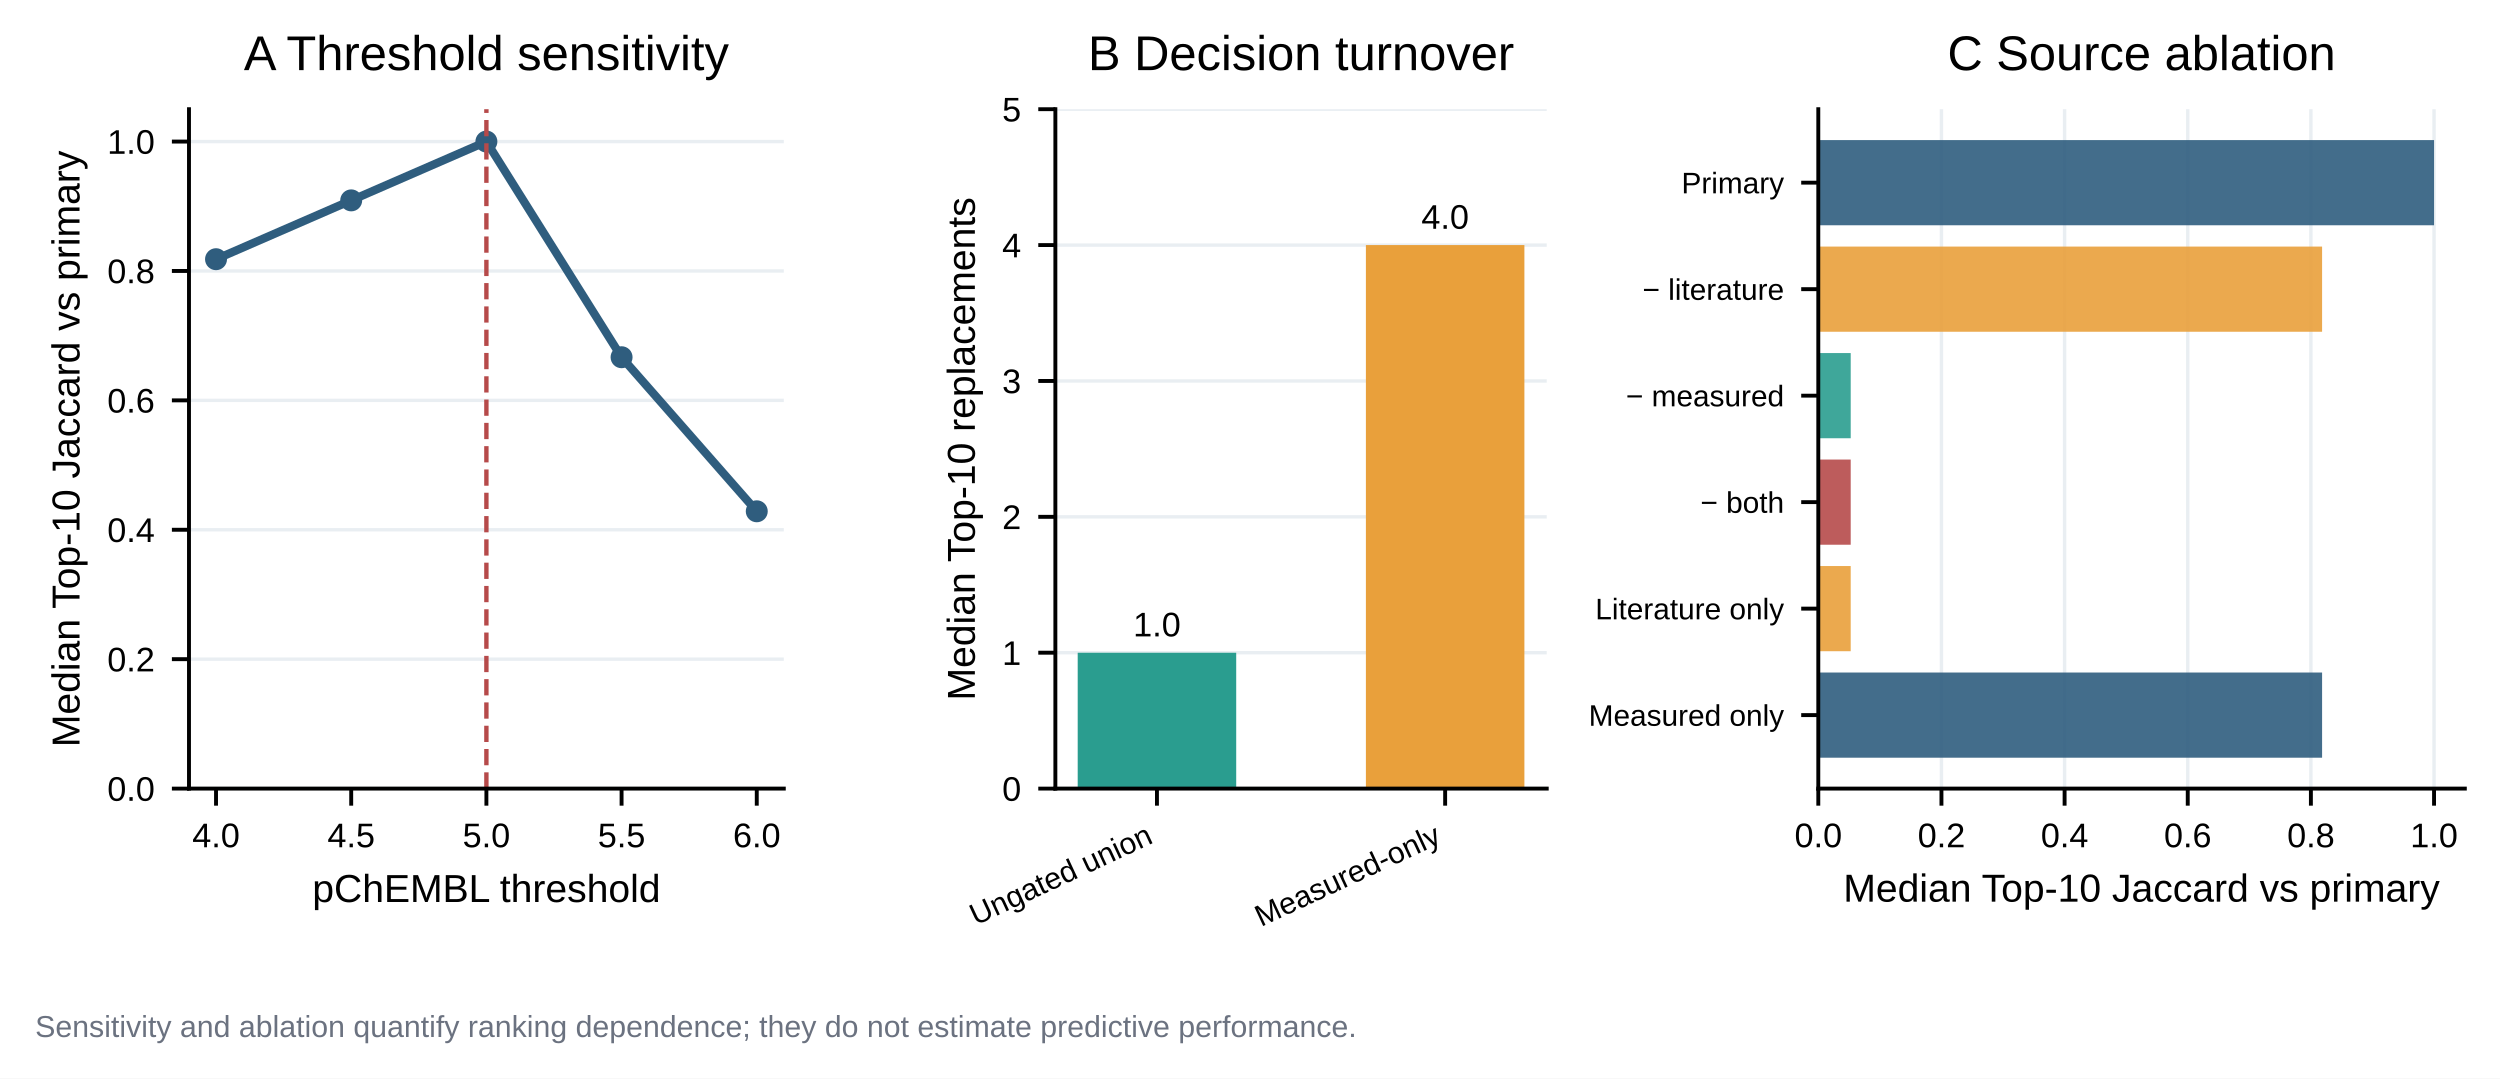
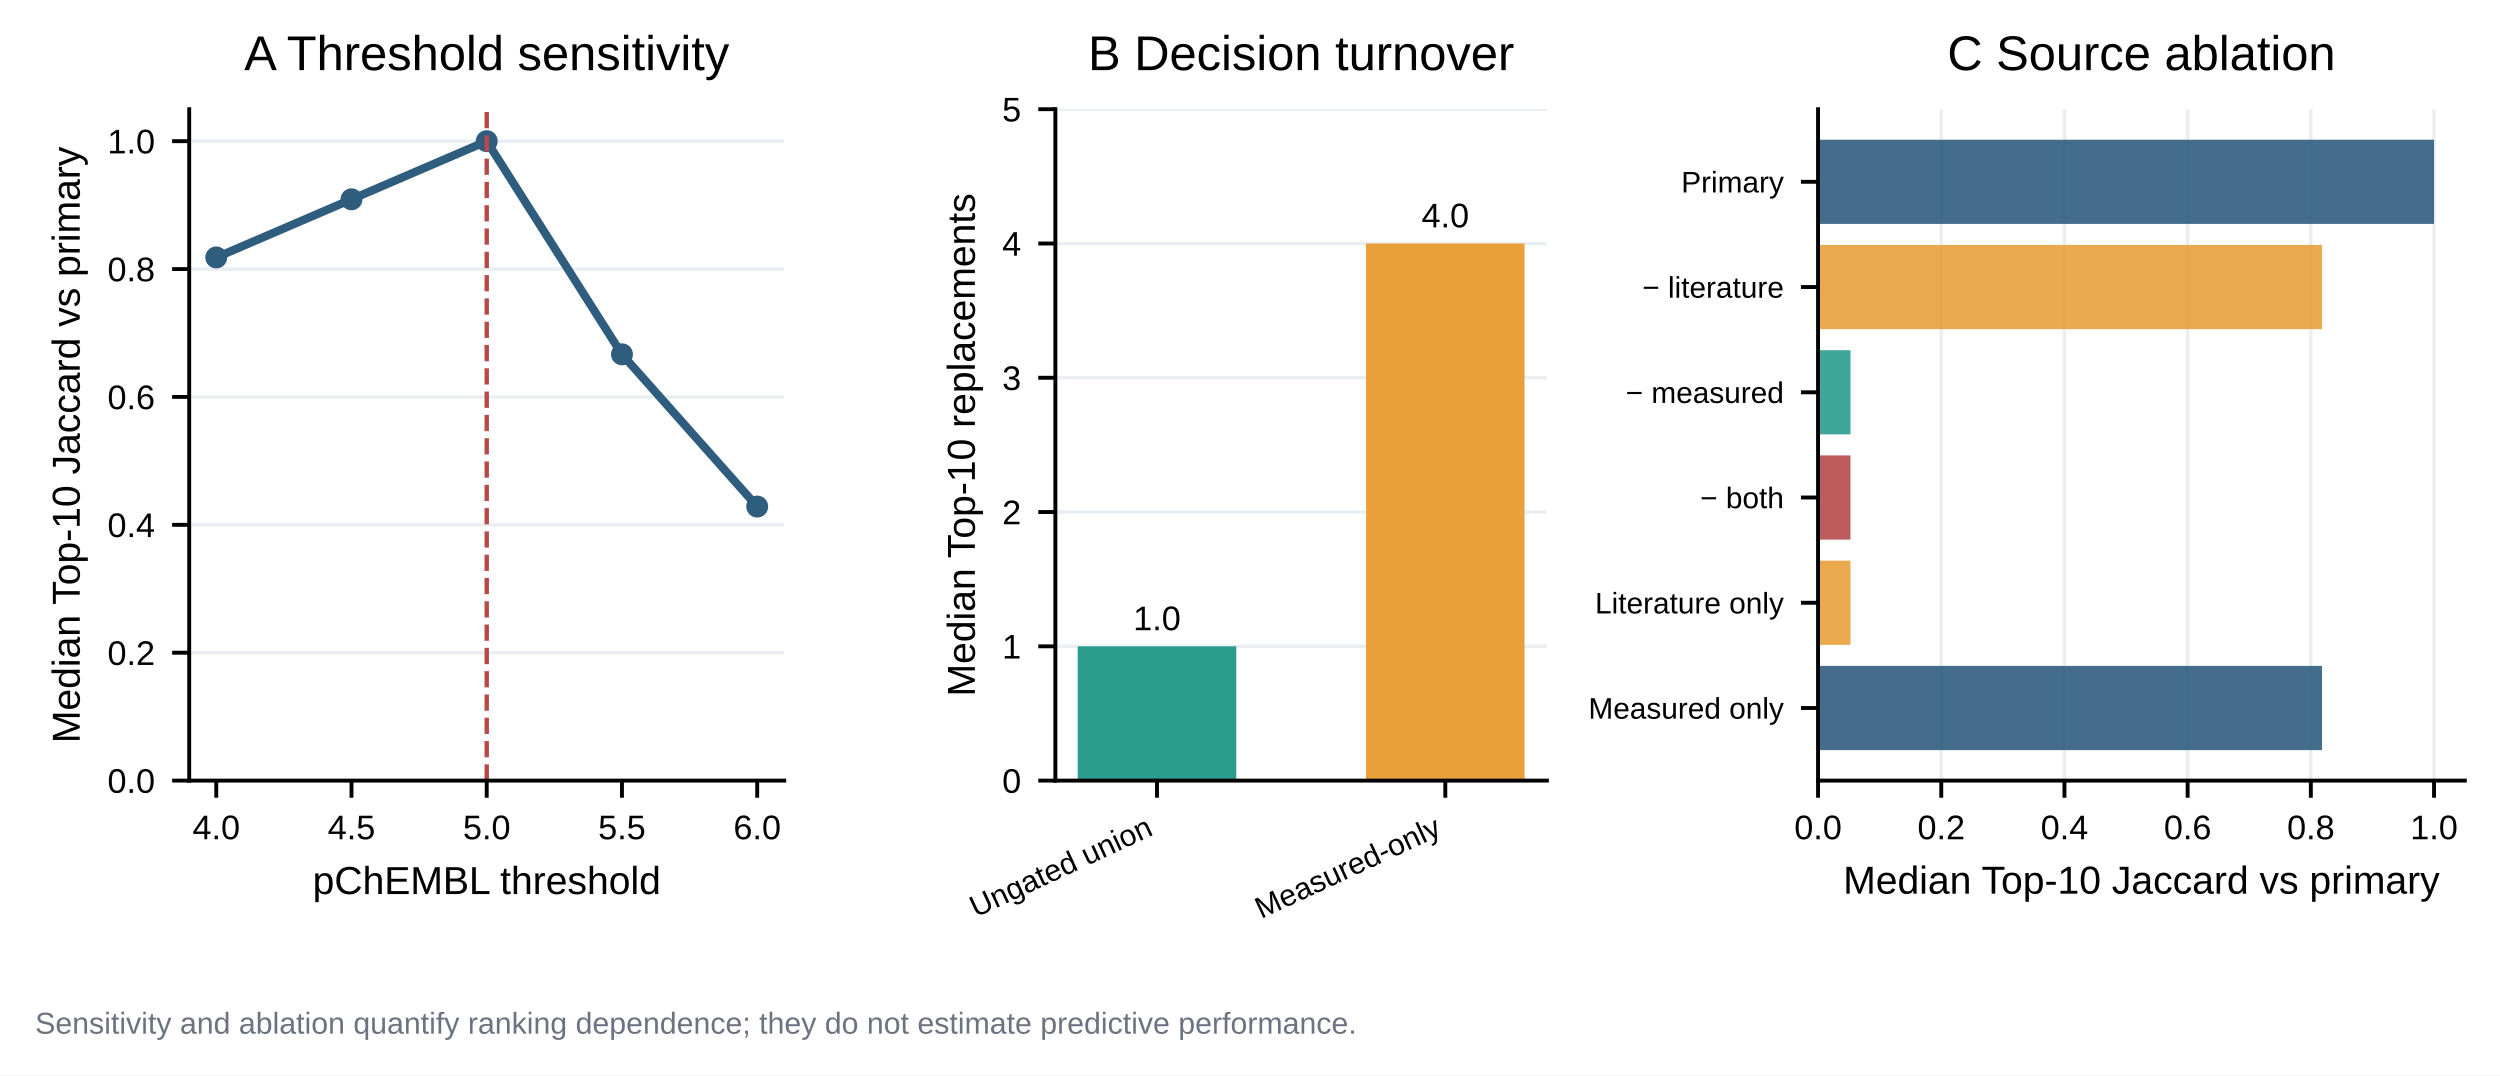
- <svg xmlns="http://www.w3.org/2000/svg" xmlns:xlink="http://www.w3.org/1999/xlink" width="511.848pt" height="220.818pt" viewBox="0 0 511.848 220.818" version="1.1">
+ <svg xmlns="http://www.w3.org/2000/svg" xmlns:xlink="http://www.w3.org/1999/xlink" width="511.848pt" height="220.143pt" viewBox="0 0 511.848 220.143" version="1.1">
  <defs>
    <style type="text/css">*{stroke-linejoin: round; stroke-linecap: butt}</style>
  </defs>
  <g id="figure_1">
    <g id="patch_1">
-       <path d="M 0 220.818 L 511.848 220.818 L 511.848 0 L 0 0 z " style="fill: #ffffff" />
+       <path d="M 0 220.143  L 511.848 220.143  L 511.848 0  L 0 0  z " style="fill: #ffffff" />
    </g>
    <g id="axes_1">
      <g id="patch_2">
-         <path d="M 38.693 161.455 L 160.475 161.455 L 160.475 22.358 L 38.693 22.358 z " style="fill: #ffffff" />
+         <path d="M 38.738 159.821  L 160.566 159.821  L 160.566 22.358  L 38.738 22.358  z " style="fill: #ffffff" />
      </g>
      <g id="matplotlib.axis_1">
        <g id="xtick_1">
          <g id="line2d_1">
            <defs>
-               <path id="m605a1c97b6" d="M 0 0 L 0 3.5 " style="stroke: #000000; stroke-width: 0.8" />
+               <path id="m4082a7978c" d="M 0 0  L 0 3.5  " style="stroke: #000000; stroke-width: 0.8" />
            </defs>
            <g>
-               <use xlink:href="#m605a1c97b6" x="44.229" y="161.455" style="stroke: #000000; stroke-width: 0.8" />
+               <use xlink:href="#m4082a7978c" x="44.276" y="159.821" style="stroke: #000000; stroke-width: 0.8" />
            </g>
          </g>
          <g id="text_1">
-             <text style="font: 7px 'Arial'; text-anchor: middle" x="44.229" y="173.466" transform="rotate(-0 44.22853 173.4659)">4.0</text>
+             <text style="font: 7px 'Arial'; text-anchor: middle" x="44.276" y="171.831" transform="rotate(-0 44.27563 171.8312)">4.0</text>
          </g>
        </g>
        <g id="xtick_2">
          <g id="line2d_2">
            <g>
-               <use xlink:href="#m605a1c97b6" x="71.906" y="161.455" style="stroke: #000000; stroke-width: 0.8" />
+               <use xlink:href="#m4082a7978c" x="71.964" y="159.821" style="stroke: #000000; stroke-width: 0.8" />
            </g>
          </g>
          <g id="text_2">
-             <text style="font: 7px 'Arial'; text-anchor: middle" x="71.906" y="173.466" transform="rotate(-0 71.90615 173.4659)">4.5</text>
+             <text style="font: 7px 'Arial'; text-anchor: middle" x="71.964" y="171.831" transform="rotate(-0 71.96379 171.8312)">4.5</text>
          </g>
        </g>
        <g id="xtick_3">
          <g id="line2d_3">
            <g>
-               <use xlink:href="#m605a1c97b6" x="99.584" y="161.455" style="stroke: #000000; stroke-width: 0.8" />
+               <use xlink:href="#m4082a7978c" x="99.652" y="159.821" style="stroke: #000000; stroke-width: 0.8" />
            </g>
          </g>
          <g id="text_3">
-             <text style="font: 7px 'Arial'; text-anchor: middle" x="99.584" y="173.466" transform="rotate(-0 99.58378 173.4659)">5.0</text>
+             <text style="font: 7px 'Arial'; text-anchor: middle" x="99.652" y="171.831" transform="rotate(-0 99.65196 171.8312)">5.0</text>
          </g>
        </g>
        <g id="xtick_4">
          <g id="line2d_4">
            <g>
-               <use xlink:href="#m605a1c97b6" x="127.261" y="161.455" style="stroke: #000000; stroke-width: 0.8" />
+               <use xlink:href="#m4082a7978c" x="127.34" y="159.821" style="stroke: #000000; stroke-width: 0.8" />
            </g>
          </g>
          <g id="text_4">
-             <text style="font: 7px 'Arial'; text-anchor: middle" x="127.261" y="173.466" transform="rotate(-0 127.2614 173.4659)">5.5</text>
+             <text style="font: 7px 'Arial'; text-anchor: middle" x="127.34" y="171.831" transform="rotate(-0 127.3401 171.8312)">5.5</text>
          </g>
        </g>
        <g id="xtick_5">
          <g id="line2d_5">
            <g>
-               <use xlink:href="#m605a1c97b6" x="154.939" y="161.455" style="stroke: #000000; stroke-width: 0.8" />
+               <use xlink:href="#m4082a7978c" x="155.028" y="159.821" style="stroke: #000000; stroke-width: 0.8" />
            </g>
          </g>
          <g id="text_5">
-             <text style="font: 7px 'Arial'; text-anchor: middle" x="154.939" y="173.466" transform="rotate(-0 154.939 173.4659)">6.0</text>
+             <text style="font: 7px 'Arial'; text-anchor: middle" x="155.028" y="171.831" transform="rotate(-0 155.0283 171.8312)">6.0</text>
          </g>
        </g>
        <g id="text_6">
-           <text style="font: 8px 'Arial'; text-anchor: middle" x="99.584" y="184.681" transform="rotate(-0 99.58378 184.6809)">pChEMBL threshold</text>
+           <text style="font: 8px 'Arial'; text-anchor: middle" x="99.652" y="183.046" transform="rotate(-0 99.65196 183.0462)">pChEMBL threshold</text>
        </g>
      </g>
      <g id="matplotlib.axis_2">
        <g id="ytick_1">
          <g id="line2d_6">
-             <path d="M 38.693 161.455 L 160.475 161.455 " clip-path="url(#p2d0a06b757)" style="fill: none; stroke: #e9eef2; stroke-width: 0.7; stroke-linecap: square" />
+             <path d="M 38.738 159.821  L 160.566 159.821  " clip-path="url(#p017431edd3)" style="fill: none; stroke: #e9eef2; stroke-width: 0.7; stroke-linecap: square" />
          </g>
          <g id="line2d_7">
            <defs>
-               <path id="mc258121e80" d="M 0 0 L -3.5 0 " style="stroke: #000000; stroke-width: 0.8" />
+               <path id="mbb68509d48" d="M 0 0  L -3.5 0  " style="stroke: #000000; stroke-width: 0.8" />
            </defs>
            <g>
-               <use xlink:href="#mc258121e80" x="38.693" y="161.455" style="stroke: #000000; stroke-width: 0.8" />
+               <use xlink:href="#mbb68509d48" x="38.738" y="159.821" style="stroke: #000000; stroke-width: 0.8" />
            </g>
          </g>
          <g id="text_7">
-             <text style="font: 7px 'Arial'; text-anchor: end" x="31.693" y="163.961" transform="rotate(-0 31.693 163.9607)">0.0</text>
+             <text style="font: 7px 'Arial'; text-anchor: end" x="31.738" y="162.326" transform="rotate(-0 31.738 162.3259)">0.0</text>
          </g>
        </g>
        <g id="ytick_2">
          <g id="line2d_8">
-             <path d="M 38.693 134.961 L 160.475 134.961 " clip-path="url(#p2d0a06b757)" style="fill: none; stroke: #e9eef2; stroke-width: 0.7; stroke-linecap: square" />
+             <path d="M 38.738 133.637  L 160.566 133.637  " clip-path="url(#p017431edd3)" style="fill: none; stroke: #e9eef2; stroke-width: 0.7; stroke-linecap: square" />
          </g>
          <g id="line2d_9">
            <g>
-               <use xlink:href="#mc258121e80" x="38.693" y="134.961" style="stroke: #000000; stroke-width: 0.8" />
+               <use xlink:href="#mbb68509d48" x="38.738" y="133.637" style="stroke: #000000; stroke-width: 0.8" />
            </g>
          </g>
          <g id="text_8">
-             <text style="font: 7px 'Arial'; text-anchor: end" x="31.693" y="137.466" transform="rotate(-0 31.693 137.4659)">0.2</text>
+             <text style="font: 7px 'Arial'; text-anchor: end" x="31.738" y="136.143" transform="rotate(-0 31.738 136.1425)">0.2</text>
          </g>
        </g>
        <g id="ytick_3">
          <g id="line2d_10">
-             <path d="M 38.693 108.466 L 160.475 108.466 " clip-path="url(#p2d0a06b757)" style="fill: none; stroke: #e9eef2; stroke-width: 0.7; stroke-linecap: square" />
+             <path d="M 38.738 107.454  L 160.566 107.454  " clip-path="url(#p017431edd3)" style="fill: none; stroke: #e9eef2; stroke-width: 0.7; stroke-linecap: square" />
          </g>
          <g id="line2d_11">
            <g>
-               <use xlink:href="#mc258121e80" x="38.693" y="108.466" style="stroke: #000000; stroke-width: 0.8" />
+               <use xlink:href="#mbb68509d48" x="38.738" y="107.454" style="stroke: #000000; stroke-width: 0.8" />
            </g>
          </g>
          <g id="text_9">
-             <text style="font: 7px 'Arial'; text-anchor: end" x="31.693" y="110.971" transform="rotate(-0 31.693 110.9711)">0.4</text>
+             <text style="font: 7px 'Arial'; text-anchor: end" x="31.738" y="109.959" transform="rotate(-0 31.738 109.9591)">0.4</text>
          </g>
        </g>
        <g id="ytick_4">
          <g id="line2d_12">
-             <path d="M 38.693 81.971 L 160.475 81.971 " clip-path="url(#p2d0a06b757)" style="fill: none; stroke: #e9eef2; stroke-width: 0.7; stroke-linecap: square" />
+             <path d="M 38.738 81.27  L 160.566 81.27  " clip-path="url(#p017431edd3)" style="fill: none; stroke: #e9eef2; stroke-width: 0.7; stroke-linecap: square" />
          </g>
          <g id="line2d_13">
            <g>
-               <use xlink:href="#mc258121e80" x="38.693" y="81.971" style="stroke: #000000; stroke-width: 0.8" />
+               <use xlink:href="#mbb68509d48" x="38.738" y="81.27" style="stroke: #000000; stroke-width: 0.8" />
            </g>
          </g>
          <g id="text_10">
-             <text style="font: 7px 'Arial'; text-anchor: end" x="31.693" y="84.476" transform="rotate(-0 31.693 84.47633)">0.6</text>
+             <text style="font: 7px 'Arial'; text-anchor: end" x="31.738" y="83.776" transform="rotate(-0 31.738 83.77571)">0.6</text>
          </g>
        </g>
        <g id="ytick_5">
          <g id="line2d_14">
-             <path d="M 38.693 55.476 L 160.475 55.476 " clip-path="url(#p2d0a06b757)" style="fill: none; stroke: #e9eef2; stroke-width: 0.7; stroke-linecap: square" />
+             <path d="M 38.738 55.087  L 160.566 55.087  " clip-path="url(#p017431edd3)" style="fill: none; stroke: #e9eef2; stroke-width: 0.7; stroke-linecap: square" />
          </g>
          <g id="line2d_15">
            <g>
-               <use xlink:href="#mc258121e80" x="38.693" y="55.476" style="stroke: #000000; stroke-width: 0.8" />
+               <use xlink:href="#mbb68509d48" x="38.738" y="55.087" style="stroke: #000000; stroke-width: 0.8" />
            </g>
          </g>
          <g id="text_11">
-             <text style="font: 7px 'Arial'; text-anchor: end" x="31.693" y="57.982" transform="rotate(-0 31.693 57.98154)">0.8</text>
+             <text style="font: 7px 'Arial'; text-anchor: end" x="31.738" y="57.592" transform="rotate(-0 31.738 57.5923)">0.8</text>
          </g>
        </g>
        <g id="ytick_6">
          <g id="line2d_16">
-             <path d="M 38.693 28.982 L 160.475 28.982 " clip-path="url(#p2d0a06b757)" style="fill: none; stroke: #e9eef2; stroke-width: 0.7; stroke-linecap: square" />
+             <path d="M 38.738 28.904  L 160.566 28.904  " clip-path="url(#p017431edd3)" style="fill: none; stroke: #e9eef2; stroke-width: 0.7; stroke-linecap: square" />
          </g>
          <g id="line2d_17">
            <g>
-               <use xlink:href="#mc258121e80" x="38.693" y="28.982" style="stroke: #000000; stroke-width: 0.8" />
+               <use xlink:href="#mbb68509d48" x="38.738" y="28.904" style="stroke: #000000; stroke-width: 0.8" />
            </g>
          </g>
          <g id="text_12">
-             <text style="font: 7px 'Arial'; text-anchor: end" x="31.693" y="31.487" transform="rotate(-0 31.693 31.48674)">1.0</text>
+             <text style="font: 7px 'Arial'; text-anchor: end" x="31.738" y="31.409" transform="rotate(-0 31.738 31.4089)">1.0</text>
          </g>
        </g>
        <g id="text_13">
-           <text style="font: 8px 'Arial'; text-anchor: middle" x="16.279" y="91.907" transform="rotate(-90 16.27925 91.90665)">Median Top-10 Jaccard vs primary</text>
+           <text style="font: 8px 'Arial'; text-anchor: middle" x="16.324" y="91.089" transform="rotate(-90 16.32425 91.08925)">Median Top-10 Jaccard vs primary</text>
        </g>
      </g>
      <g id="line2d_18">
-         <path d="M 44.229 53.068 L 71.906 41.025 L 99.584 28.982 L 127.261 73.139 L 154.939 104.681 " clip-path="url(#p2d0a06b757)" style="fill: none; stroke: #2f5d7e; stroke-width: 1.7; stroke-linecap: square" />
+         <path d="M 44.276 52.707  L 71.964 40.805  L 99.652 28.904  L 127.34 72.543  L 155.028 103.713  " clip-path="url(#p017431edd3)" style="fill: none; stroke: #2f5d7e; stroke-width: 1.7; stroke-linecap: square" />
        <defs>
-           <path id="m738df56491" d="M 0 1.75 C 0.464 1.75 0.909 1.566 1.237 1.237 C 1.566 0.909 1.75 0.464 1.75 0 C 1.75 -0.464 1.566 -0.909 1.237 -1.237 C 0.909 -1.566 0.464 -1.75 0 -1.75 C -0.464 -1.75 -0.909 -1.566 -1.237 -1.237 C -1.566 -0.909 -1.75 -0.464 -1.75 0 C -1.75 0.464 -1.566 0.909 -1.237 1.237 C -0.909 1.566 -0.464 1.75 0 1.75 z " style="stroke: #2f5d7e" />
+           <path id="m1780cd8ff8" d="M 0 1.75  C 0.464 1.75 0.909 1.566 1.237 1.237  C 1.566 0.909 1.75 0.464 1.75 0  C 1.75 -0.464 1.566 -0.909 1.237 -1.237  C 0.909 -1.566 0.464 -1.75 0 -1.75  C -0.464 -1.75 -0.909 -1.566 -1.237 -1.237  C -1.566 -0.909 -1.75 -0.464 -1.75 0  C -1.75 0.464 -1.566 0.909 -1.237 1.237  C -0.909 1.566 -0.464 1.75 0 1.75  z " style="stroke: #2f5d7e" />
        </defs>
-         <g clip-path="url(#p2d0a06b757)">
-           <use xlink:href="#m738df56491" x="44.229" y="53.068" style="fill: #2f5d7e; stroke: #2f5d7e" />
-           <use xlink:href="#m738df56491" x="71.906" y="41.025" style="fill: #2f5d7e; stroke: #2f5d7e" />
-           <use xlink:href="#m738df56491" x="99.584" y="28.982" style="fill: #2f5d7e; stroke: #2f5d7e" />
-           <use xlink:href="#m738df56491" x="127.261" y="73.139" style="fill: #2f5d7e; stroke: #2f5d7e" />
-           <use xlink:href="#m738df56491" x="154.939" y="104.681" style="fill: #2f5d7e; stroke: #2f5d7e" />
+         <g clip-path="url(#p017431edd3)">
+           <use xlink:href="#m1780cd8ff8" x="44.276" y="52.707" style="fill: #2f5d7e; stroke: #2f5d7e" />
+           <use xlink:href="#m1780cd8ff8" x="71.964" y="40.805" style="fill: #2f5d7e; stroke: #2f5d7e" />
+           <use xlink:href="#m1780cd8ff8" x="99.652" y="28.904" style="fill: #2f5d7e; stroke: #2f5d7e" />
+           <use xlink:href="#m1780cd8ff8" x="127.34" y="72.543" style="fill: #2f5d7e; stroke: #2f5d7e" />
+           <use xlink:href="#m1780cd8ff8" x="155.028" y="103.713" style="fill: #2f5d7e; stroke: #2f5d7e" />
        </g>
      </g>
      <g id="line2d_19">
-         <path d="M 99.584 161.455 L 99.584 22.358 " clip-path="url(#p2d0a06b757)" style="fill: none; stroke-dasharray: 3.33,1.44; stroke-dashoffset: 0; stroke: #b64a4a; stroke-width: 0.9" />
+         <path d="M 99.652 159.821  L 99.652 22.358  " clip-path="url(#p017431edd3)" style="fill: none; stroke-dasharray: 3.33,1.44; stroke-dashoffset: 0; stroke: #b64a4a; stroke-width: 0.9" />
      </g>
      <g id="patch_3">
-         <path d="M 38.693 161.455 L 38.693 22.358 " style="fill: none; stroke: #000000; stroke-width: 0.8; stroke-linejoin: miter; stroke-linecap: square" />
+         <path d="M 38.738 159.821  L 38.738 22.358  " style="fill: none; stroke: #000000; stroke-width: 0.8; stroke-linejoin: miter; stroke-linecap: square" />
      </g>
      <g id="patch_4">
-         <path d="M 38.693 161.455 L 160.475 161.455 " style="fill: none; stroke: #000000; stroke-width: 0.8; stroke-linejoin: miter; stroke-linecap: square" />
+         <path d="M 38.738 159.821  L 160.566 159.821  " style="fill: none; stroke: #000000; stroke-width: 0.8; stroke-linejoin: miter; stroke-linecap: square" />
      </g>
      <g id="text_14">
-         <text style="font: 10px 'Arial'; text-anchor: middle" x="99.584" y="14.358" transform="rotate(-0 99.58378 14.35781)">A  Threshold sensitivity</text>
+         <text style="font: 10px 'Arial'; text-anchor: middle" x="99.652" y="14.358" transform="rotate(-0 99.65196 14.35781)">A  Threshold sensitivity</text>
      </g>
    </g>
    <g id="axes_2">
      <g id="patch_5">
-         <path d="M 216.075 161.455 L 316.677 161.455 L 316.677 22.358 L 216.075 22.358 z " style="fill: #ffffff" />
+         <path d="M 216.076 159.821  L 316.716 159.821  L 316.716 22.358  L 216.076 22.358  z " style="fill: #ffffff" />
      </g>
      <g id="matplotlib.axis_3">
        <g id="xtick_6">
          <g id="line2d_20">
            <g>
-               <use xlink:href="#m605a1c97b6" x="236.874" y="161.455" style="stroke: #000000; stroke-width: 0.8" />
+               <use xlink:href="#m4082a7978c" x="236.883" y="159.821" style="stroke: #000000; stroke-width: 0.8" />
            </g>
          </g>
          <g id="text_15">
-             <text style="font: 6.2px 'Arial'" transform="translate(199.7706 189.5217) rotate(-25)">Ungated union</text>
+             <text style="font: 6.2px 'Arial'" transform="translate(199.7799 187.8869) rotate(-25)">Ungated union</text>
          </g>
        </g>
        <g id="xtick_7">
          <g id="line2d_21">
            <g>
-               <use xlink:href="#m605a1c97b6" x="295.878" y="161.455" style="stroke: #000000; stroke-width: 0.8" />
+               <use xlink:href="#m4082a7978c" x="295.909" y="159.821" style="stroke: #000000; stroke-width: 0.8" />
            </g>
          </g>
          <g id="text_16">
-             <text style="font: 6.2px 'Arial'" transform="translate(258.1629 189.8071) rotate(-25)">Measured-only</text>
+             <text style="font: 6.2px 'Arial'" transform="translate(258.1946 188.1723) rotate(-25)">Measured-only</text>
          </g>
        </g>
      </g>
      <g id="matplotlib.axis_4">
        <g id="ytick_7">
          <g id="line2d_22">
-             <path d="M 216.075 161.455 L 316.677 161.455 " clip-path="url(#paaa719e8a7)" style="fill: none; stroke: #e9eef2; stroke-width: 0.7; stroke-linecap: square" />
+             <path d="M 216.076 159.821  L 316.716 159.821  " clip-path="url(#p966c8035e4)" style="fill: none; stroke: #e9eef2; stroke-width: 0.7; stroke-linecap: square" />
          </g>
          <g id="line2d_23">
            <g>
-               <use xlink:href="#mc258121e80" x="216.075" y="161.455" style="stroke: #000000; stroke-width: 0.8" />
+               <use xlink:href="#mbb68509d48" x="216.076" y="159.821" style="stroke: #000000; stroke-width: 0.8" />
            </g>
          </g>
          <g id="text_17">
-             <text style="font: 7px 'Arial'; text-anchor: end" x="209.075" y="163.961" transform="rotate(-0 209.0746 163.9607)">0</text>
+             <text style="font: 7px 'Arial'; text-anchor: end" x="209.076" y="162.326" transform="rotate(-0 209.0759 162.3259)">0</text>
          </g>
        </g>
        <g id="ytick_8">
          <g id="line2d_24">
-             <path d="M 216.075 133.636 L 316.677 133.636 " clip-path="url(#paaa719e8a7)" style="fill: none; stroke: #e9eef2; stroke-width: 0.7; stroke-linecap: square" />
+             <path d="M 216.076 132.328  L 316.716 132.328  " clip-path="url(#p966c8035e4)" style="fill: none; stroke: #e9eef2; stroke-width: 0.7; stroke-linecap: square" />
          </g>
          <g id="line2d_25">
            <g>
-               <use xlink:href="#mc258121e80" x="216.075" y="133.636" style="stroke: #000000; stroke-width: 0.8" />
+               <use xlink:href="#mbb68509d48" x="216.076" y="132.328" style="stroke: #000000; stroke-width: 0.8" />
            </g>
          </g>
          <g id="text_18">
-             <text style="font: 7px 'Arial'; text-anchor: end" x="209.075" y="136.141" transform="rotate(-0 209.0746 136.1412)">1</text>
+             <text style="font: 7px 'Arial'; text-anchor: end" x="209.076" y="134.833" transform="rotate(-0 209.0759 134.8333)">1</text>
          </g>
        </g>
        <g id="ytick_9">
          <g id="line2d_26">
-             <path d="M 216.075 105.816 L 316.677 105.816 " clip-path="url(#paaa719e8a7)" style="fill: none; stroke: #e9eef2; stroke-width: 0.7; stroke-linecap: square" />
+             <path d="M 216.076 104.836  L 316.716 104.836  " clip-path="url(#p966c8035e4)" style="fill: none; stroke: #e9eef2; stroke-width: 0.7; stroke-linecap: square" />
          </g>
          <g id="line2d_27">
            <g>
-               <use xlink:href="#mc258121e80" x="216.075" y="105.816" style="stroke: #000000; stroke-width: 0.8" />
+               <use xlink:href="#mbb68509d48" x="216.076" y="104.836" style="stroke: #000000; stroke-width: 0.8" />
            </g>
          </g>
          <g id="text_19">
-             <text style="font: 7px 'Arial'; text-anchor: end" x="209.075" y="108.322" transform="rotate(-0 209.0746 108.3216)">2</text>
+             <text style="font: 7px 'Arial'; text-anchor: end" x="209.076" y="107.341" transform="rotate(-0 209.0759 107.3408)">2</text>
          </g>
        </g>
        <g id="ytick_10">
          <g id="line2d_28">
-             <path d="M 216.075 77.997 L 316.677 77.997 " clip-path="url(#paaa719e8a7)" style="fill: none; stroke: #e9eef2; stroke-width: 0.7; stroke-linecap: square" />
+             <path d="M 216.076 77.343  L 316.716 77.343  " clip-path="url(#p966c8035e4)" style="fill: none; stroke: #e9eef2; stroke-width: 0.7; stroke-linecap: square" />
          </g>
          <g id="line2d_29">
            <g>
-               <use xlink:href="#mc258121e80" x="216.075" y="77.997" style="stroke: #000000; stroke-width: 0.8" />
+               <use xlink:href="#mbb68509d48" x="216.076" y="77.343" style="stroke: #000000; stroke-width: 0.8" />
            </g>
          </g>
          <g id="text_20">
-             <text style="font: 7px 'Arial'; text-anchor: end" x="209.075" y="80.502" transform="rotate(-0 209.0746 80.50211)">3</text>
+             <text style="font: 7px 'Arial'; text-anchor: end" x="209.076" y="79.848" transform="rotate(-0 209.0759 79.8482)">3</text>
          </g>
        </g>
        <g id="ytick_11">
          <g id="line2d_30">
-             <path d="M 216.075 50.177 L 316.677 50.177 " clip-path="url(#paaa719e8a7)" style="fill: none; stroke: #e9eef2; stroke-width: 0.7; stroke-linecap: square" />
+             <path d="M 216.076 49.85  L 316.716 49.85  " clip-path="url(#p966c8035e4)" style="fill: none; stroke: #e9eef2; stroke-width: 0.7; stroke-linecap: square" />
          </g>
          <g id="line2d_31">
            <g>
-               <use xlink:href="#mc258121e80" x="216.075" y="50.177" style="stroke: #000000; stroke-width: 0.8" />
+               <use xlink:href="#mbb68509d48" x="216.076" y="49.85" style="stroke: #000000; stroke-width: 0.8" />
            </g>
          </g>
          <g id="text_21">
-             <text style="font: 7px 'Arial'; text-anchor: end" x="209.075" y="52.683" transform="rotate(-0 209.0746 52.68258)">4</text>
+             <text style="font: 7px 'Arial'; text-anchor: end" x="209.076" y="52.356" transform="rotate(-0 209.0759 52.35562)">4</text>
          </g>
        </g>
        <g id="ytick_12">
          <g id="line2d_32">
-             <path d="M 216.075 22.358 L 316.677 22.358 " clip-path="url(#paaa719e8a7)" style="fill: none; stroke: #e9eef2; stroke-width: 0.7; stroke-linecap: square" />
+             <path d="M 216.076 22.358  L 316.716 22.358  " clip-path="url(#p966c8035e4)" style="fill: none; stroke: #e9eef2; stroke-width: 0.7; stroke-linecap: square" />
          </g>
          <g id="line2d_33">
            <g>
-               <use xlink:href="#mc258121e80" x="216.075" y="22.358" style="stroke: #000000; stroke-width: 0.8" />
+               <use xlink:href="#mbb68509d48" x="216.076" y="22.358" style="stroke: #000000; stroke-width: 0.8" />
            </g>
          </g>
          <g id="text_22">
-             <text style="font: 7px 'Arial'; text-anchor: end" x="209.075" y="24.863" transform="rotate(-0 209.0746 24.86305)">5</text>
+             <text style="font: 7px 'Arial'; text-anchor: end" x="209.076" y="24.863" transform="rotate(-0 209.0759 24.86305)">5</text>
          </g>
        </g>
        <g id="text_23">
-           <text style="font: 8px 'Arial'; text-anchor: middle" x="199.592" y="91.907" transform="rotate(-90 199.5919 91.90665)">Median Top-10 replacements</text>
+           <text style="font: 8px 'Arial'; text-anchor: middle" x="199.593" y="91.089" transform="rotate(-90 199.5933 91.08925)">Median Top-10 replacements</text>
        </g>
      </g>
      <g id="patch_6">
-         <path d="M 220.647 161.455 L 253.1 161.455 L 253.1 133.636 L 220.647 133.636 z " clip-path="url(#paaa719e8a7)" style="fill: #2a9d8f" />
+         <path d="M 220.65 159.821  L 253.115 159.821  L 253.115 132.328  L 220.65 132.328  z " clip-path="url(#p966c8035e4)" style="fill: #2a9d8f" />
      </g>
      <g id="patch_7">
-         <path d="M 279.652 161.455 L 312.104 161.455 L 312.104 50.177 L 279.652 50.177 z " clip-path="url(#paaa719e8a7)" style="fill: #e9a03b" />
+         <path d="M 279.677 159.821  L 312.142 159.821  L 312.142 49.85  L 279.677 49.85  z " clip-path="url(#p966c8035e4)" style="fill: #e9a03b" />
      </g>
      <g id="patch_8">
-         <path d="M 216.075 161.455 L 216.075 22.358 " style="fill: none; stroke: #000000; stroke-width: 0.8; stroke-linejoin: miter; stroke-linecap: square" />
+         <path d="M 216.076 159.821  L 216.076 22.358  " style="fill: none; stroke: #000000; stroke-width: 0.8; stroke-linejoin: miter; stroke-linecap: square" />
      </g>
      <g id="patch_9">
-         <path d="M 216.075 161.455 L 316.677 161.455 " style="fill: none; stroke: #000000; stroke-width: 0.8; stroke-linejoin: miter; stroke-linecap: square" />
+         <path d="M 216.076 159.821  L 316.716 159.821  " style="fill: none; stroke: #000000; stroke-width: 0.8; stroke-linejoin: miter; stroke-linecap: square" />
      </g>
      <g id="text_24">
-         <text style="font: 7px 'Arial'; text-anchor: middle" x="236.874" y="130.298" transform="rotate(-0 236.8735 130.2976)">1.0</text>
+         <text style="font: 7px 'Arial'; text-anchor: middle" x="236.883" y="129.029" transform="rotate(-0 236.8828 129.029)">1.0</text>
      </g>
      <g id="text_25">
-         <text style="font: 7px 'Arial'; text-anchor: middle" x="295.878" y="46.839" transform="rotate(-0 295.8777 46.839)">4.0</text>
+         <text style="font: 7px 'Arial'; text-anchor: middle" x="295.909" y="46.551" transform="rotate(-0 295.9095 46.55128)">4.0</text>
      </g>
      <g id="text_26">
-         <text style="font: 10px 'Arial'; text-anchor: middle" x="266.376" y="14.358" transform="rotate(-0 266.3756 14.35781)">B  Decision turnover</text>
+         <text style="font: 10px 'Arial'; text-anchor: middle" x="266.396" y="14.358" transform="rotate(-0 266.3961 14.35781)">B  Decision turnover</text>
      </g>
    </g>
    <g id="axes_3">
      <g id="patch_10">
-         <path d="M 372.277 161.455 L 504.648 161.455 L 504.648 22.358 L 372.277 22.358 z " style="fill: #ffffff" />
+         <path d="M 372.226 159.821  L 504.648 159.821  L 504.648 22.358  L 372.226 22.358  z " style="fill: #ffffff" />
      </g>
      <g id="matplotlib.axis_5">
        <g id="xtick_8">
          <g id="line2d_34">
-             <path d="M 372.277 161.455 L 372.277 22.358 " clip-path="url(#p4a07bc6031)" style="fill: none; stroke: #e9eef2; stroke-width: 0.7; stroke-linecap: square" />
+             <path d="M 372.226 159.821  L 372.226 22.358  " clip-path="url(#pd7714e0776)" style="fill: none; stroke: #e9eef2; stroke-width: 0.7; stroke-linecap: square" />
          </g>
          <g id="line2d_35">
            <g>
-               <use xlink:href="#m605a1c97b6" x="372.277" y="161.455" style="stroke: #000000; stroke-width: 0.8" />
+               <use xlink:href="#m4082a7978c" x="372.226" y="159.821" style="stroke: #000000; stroke-width: 0.8" />
            </g>
          </g>
          <g id="text_27">
-             <text style="font: 7px 'Arial'; text-anchor: middle" x="372.277" y="173.466" transform="rotate(-0 372.2767 173.4659)">0.0</text>
+             <text style="font: 7px 'Arial'; text-anchor: middle" x="372.226" y="171.831" transform="rotate(-0 372.2264 171.8312)">0.0</text>
          </g>
        </g>
        <g id="xtick_9">
          <g id="line2d_36">
-             <path d="M 397.49 161.455 L 397.49 22.358 " clip-path="url(#p4a07bc6031)" style="fill: none; stroke: #e9eef2; stroke-width: 0.7; stroke-linecap: square" />
+             <path d="M 397.45 159.821  L 397.45 22.358  " clip-path="url(#pd7714e0776)" style="fill: none; stroke: #e9eef2; stroke-width: 0.7; stroke-linecap: square" />
          </g>
          <g id="line2d_37">
            <g>
-               <use xlink:href="#m605a1c97b6" x="397.49" y="161.455" style="stroke: #000000; stroke-width: 0.8" />
+               <use xlink:href="#m4082a7978c" x="397.45" y="159.821" style="stroke: #000000; stroke-width: 0.8" />
            </g>
          </g>
          <g id="text_28">
-             <text style="font: 7px 'Arial'; text-anchor: middle" x="397.49" y="173.466" transform="rotate(-0 397.4903 173.4659)">0.2</text>
+             <text style="font: 7px 'Arial'; text-anchor: middle" x="397.45" y="171.831" transform="rotate(-0 397.4495 171.8312)">0.2</text>
          </g>
        </g>
        <g id="xtick_10">
          <g id="line2d_38">
-             <path d="M 422.704 161.455 L 422.704 22.358 " clip-path="url(#p4a07bc6031)" style="fill: none; stroke: #e9eef2; stroke-width: 0.7; stroke-linecap: square" />
+             <path d="M 422.673 159.821  L 422.673 22.358  " clip-path="url(#pd7714e0776)" style="fill: none; stroke: #e9eef2; stroke-width: 0.7; stroke-linecap: square" />
          </g>
          <g id="line2d_39">
            <g>
-               <use xlink:href="#m605a1c97b6" x="422.704" y="161.455" style="stroke: #000000; stroke-width: 0.8" />
+               <use xlink:href="#m4082a7978c" x="422.673" y="159.821" style="stroke: #000000; stroke-width: 0.8" />
            </g>
          </g>
          <g id="text_29">
-             <text style="font: 7px 'Arial'; text-anchor: middle" x="422.704" y="173.466" transform="rotate(-0 422.7039 173.4659)">0.4</text>
+             <text style="font: 7px 'Arial'; text-anchor: middle" x="422.673" y="171.831" transform="rotate(-0 422.6727 171.8312)">0.4</text>
          </g>
        </g>
        <g id="xtick_11">
          <g id="line2d_40">
-             <path d="M 447.917 161.455 L 447.917 22.358 " clip-path="url(#p4a07bc6031)" style="fill: none; stroke: #e9eef2; stroke-width: 0.7; stroke-linecap: square" />
+             <path d="M 447.896 159.821  L 447.896 22.358  " clip-path="url(#pd7714e0776)" style="fill: none; stroke: #e9eef2; stroke-width: 0.7; stroke-linecap: square" />
          </g>
          <g id="line2d_41">
            <g>
-               <use xlink:href="#m605a1c97b6" x="447.917" y="161.455" style="stroke: #000000; stroke-width: 0.8" />
+               <use xlink:href="#m4082a7978c" x="447.896" y="159.821" style="stroke: #000000; stroke-width: 0.8" />
            </g>
          </g>
          <g id="text_30">
-             <text style="font: 7px 'Arial'; text-anchor: middle" x="447.917" y="173.466" transform="rotate(-0 447.9175 173.4659)">0.6</text>
+             <text style="font: 7px 'Arial'; text-anchor: middle" x="447.896" y="171.831" transform="rotate(-0 447.8959 171.8312)">0.6</text>
          </g>
        </g>
        <g id="xtick_12">
          <g id="line2d_42">
-             <path d="M 473.131 161.455 L 473.131 22.358 " clip-path="url(#p4a07bc6031)" style="fill: none; stroke: #e9eef2; stroke-width: 0.7; stroke-linecap: square" />
+             <path d="M 473.119 159.821  L 473.119 22.358  " clip-path="url(#pd7714e0776)" style="fill: none; stroke: #e9eef2; stroke-width: 0.7; stroke-linecap: square" />
          </g>
          <g id="line2d_43">
            <g>
-               <use xlink:href="#m605a1c97b6" x="473.131" y="161.455" style="stroke: #000000; stroke-width: 0.8" />
+               <use xlink:href="#m4082a7978c" x="473.119" y="159.821" style="stroke: #000000; stroke-width: 0.8" />
            </g>
          </g>
          <g id="text_31">
-             <text style="font: 7px 'Arial'; text-anchor: middle" x="473.131" y="173.466" transform="rotate(-0 473.131 173.4659)">0.8</text>
+             <text style="font: 7px 'Arial'; text-anchor: middle" x="473.119" y="171.831" transform="rotate(-0 473.119 171.8312)">0.8</text>
          </g>
        </g>
        <g id="xtick_13">
          <g id="line2d_44">
-             <path d="M 498.345 161.455 L 498.345 22.358 " clip-path="url(#p4a07bc6031)" style="fill: none; stroke: #e9eef2; stroke-width: 0.7; stroke-linecap: square" />
+             <path d="M 498.342 159.821  L 498.342 22.358  " clip-path="url(#pd7714e0776)" style="fill: none; stroke: #e9eef2; stroke-width: 0.7; stroke-linecap: square" />
          </g>
          <g id="line2d_45">
            <g>
-               <use xlink:href="#m605a1c97b6" x="498.345" y="161.455" style="stroke: #000000; stroke-width: 0.8" />
+               <use xlink:href="#m4082a7978c" x="498.342" y="159.821" style="stroke: #000000; stroke-width: 0.8" />
            </g>
          </g>
          <g id="text_32">
-             <text style="font: 7px 'Arial'; text-anchor: middle" x="498.345" y="173.466" transform="rotate(-0 498.3446 173.4659)">1.0</text>
+             <text style="font: 7px 'Arial'; text-anchor: middle" x="498.342" y="171.831" transform="rotate(-0 498.3422 171.8312)">1.0</text>
          </g>
        </g>
        <g id="text_33">
-           <text style="font: 8px 'Arial'; text-anchor: middle" x="438.462" y="184.607" transform="rotate(-0 438.4624 184.6072)">Median Top-10 Jaccard vs primary</text>
+           <text style="font: 8px 'Arial'; text-anchor: middle" x="438.437" y="182.972" transform="rotate(-0 438.4372 182.9724)">Median Top-10 Jaccard vs primary</text>
        </g>
      </g>
      <g id="matplotlib.axis_6">
        <g id="ytick_13">
          <g id="line2d_46">
            <g>
-               <use xlink:href="#mc258121e80" x="372.277" y="37.401" style="stroke: #000000; stroke-width: 0.8" />
+               <use xlink:href="#mbb68509d48" x="372.226" y="37.224" style="stroke: #000000; stroke-width: 0.8" />
            </g>
          </g>
          <g id="text_34">
-             <text style="font: 6.1px 'Arial'; text-anchor: end" x="365.277" y="39.584" transform="rotate(-0 365.2767 39.58442)">Primary</text>
+             <text style="font: 6.1px 'Arial'; text-anchor: end" x="365.226" y="39.408" transform="rotate(-0 365.2264 39.40762)">Primary</text>
          </g>
        </g>
        <g id="ytick_14">
          <g id="line2d_47">
            <g>
-               <use xlink:href="#mc258121e80" x="372.277" y="59.203" style="stroke: #000000; stroke-width: 0.8" />
+               <use xlink:href="#mbb68509d48" x="372.226" y="58.77" style="stroke: #000000; stroke-width: 0.8" />
            </g>
          </g>
          <g id="text_35">
-             <text style="font: 6.1px 'Arial'; text-anchor: end" x="365.277" y="61.387" transform="rotate(-0 365.2767 61.38656)">− literature</text>
+             <text style="font: 6.1px 'Arial'; text-anchor: end" x="365.226" y="60.954" transform="rotate(-0 365.2264 60.95352)">− literature</text>
          </g>
        </g>
        <g id="ytick_15">
          <g id="line2d_48">
            <g>
-               <use xlink:href="#mc258121e80" x="372.277" y="81.006" style="stroke: #000000; stroke-width: 0.8" />
+               <use xlink:href="#mbb68509d48" x="372.226" y="80.316" style="stroke: #000000; stroke-width: 0.8" />
            </g>
          </g>
          <g id="text_36">
-             <text style="font: 6.1px 'Arial'; text-anchor: end" x="365.277" y="83.189" transform="rotate(-0 365.2767 83.18871)">− measured</text>
+             <text style="font: 6.1px 'Arial'; text-anchor: end" x="365.226" y="82.499" transform="rotate(-0 365.2264 82.49943)">− measured</text>
          </g>
        </g>
        <g id="ytick_16">
          <g id="line2d_49">
            <g>
-               <use xlink:href="#mc258121e80" x="372.277" y="102.808" style="stroke: #000000; stroke-width: 0.8" />
+               <use xlink:href="#mbb68509d48" x="372.226" y="101.862" style="stroke: #000000; stroke-width: 0.8" />
            </g>
          </g>
          <g id="text_37">
-             <text style="font: 6.1px 'Arial'; text-anchor: end" x="365.277" y="104.991" transform="rotate(-0 365.2767 104.9908)">− both</text>
+             <text style="font: 6.1px 'Arial'; text-anchor: end" x="365.226" y="104.045" transform="rotate(-0 365.2264 104.0453)">− both</text>
          </g>
        </g>
        <g id="ytick_17">
          <g id="line2d_50">
            <g>
-               <use xlink:href="#mc258121e80" x="372.277" y="124.61" style="stroke: #000000; stroke-width: 0.8" />
+               <use xlink:href="#mbb68509d48" x="372.226" y="123.408" style="stroke: #000000; stroke-width: 0.8" />
            </g>
          </g>
          <g id="text_38">
-             <text style="font: 6.1px 'Arial'; text-anchor: end" x="365.277" y="126.793" transform="rotate(-0 365.2767 126.793)">Literature only</text>
+             <text style="font: 6.1px 'Arial'; text-anchor: end" x="365.226" y="125.591" transform="rotate(-0 365.2264 125.5912)">Literature only</text>
          </g>
        </g>
        <g id="ytick_18">
          <g id="line2d_51">
            <g>
-               <use xlink:href="#mc258121e80" x="372.277" y="146.412" style="stroke: #000000; stroke-width: 0.8" />
+               <use xlink:href="#mbb68509d48" x="372.226" y="144.954" style="stroke: #000000; stroke-width: 0.8" />
            </g>
          </g>
          <g id="text_39">
-             <text style="font: 6.1px 'Arial'; text-anchor: end" x="365.277" y="148.595" transform="rotate(-0 365.2767 148.5951)">Measured only</text>
+             <text style="font: 6.1px 'Arial'; text-anchor: end" x="365.226" y="147.137" transform="rotate(-0 365.2264 147.1371)">Measured only</text>
          </g>
        </g>
      </g>
      <g id="patch_11">
-         <path d="M 372.277 28.68 L 498.345 28.68 L 498.345 46.122 L 372.277 46.122 z " clip-path="url(#p4a07bc6031)" style="fill: #2f5d7e; opacity: 0.9" />
+         <path d="M 372.226 28.606  L 498.342 28.606  L 498.342 45.843  L 372.226 45.843  z " clip-path="url(#pd7714e0776)" style="fill: #2f5d7e; opacity: 0.9" />
      </g>
      <g id="patch_12">
-         <path d="M 372.277 50.483 L 475.423 50.483 L 475.423 67.924 L 372.277 67.924 z " clip-path="url(#p4a07bc6031)" style="fill: #e9a03b; opacity: 0.9" />
+         <path d="M 372.226 50.152  L 475.412 50.152  L 475.412 67.389  L 372.226 67.389  z " clip-path="url(#pd7714e0776)" style="fill: #e9a03b; opacity: 0.9" />
      </g>
      <g id="patch_13">
-         <path d="M 372.277 72.285 L 378.912 72.285 L 378.912 89.726 L 372.277 89.726 z " clip-path="url(#p4a07bc6031)" style="fill: #2a9d8f; opacity: 0.9" />
+         <path d="M 372.226 71.698  L 378.864 71.698  L 378.864 88.935  L 372.226 88.935  z " clip-path="url(#pd7714e0776)" style="fill: #2a9d8f; opacity: 0.9" />
      </g>
      <g id="patch_14">
-         <path d="M 372.277 94.087 L 378.912 94.087 L 378.912 111.529 L 372.277 111.529 z " clip-path="url(#p4a07bc6031)" style="fill: #b64a4a; opacity: 0.9" />
+         <path d="M 372.226 93.244  L 378.864 93.244  L 378.864 110.481  L 372.226 110.481  z " clip-path="url(#pd7714e0776)" style="fill: #b64a4a; opacity: 0.9" />
      </g>
      <g id="patch_15">
-         <path d="M 372.277 115.889 L 378.912 115.889 L 378.912 133.331 L 372.277 133.331 z " clip-path="url(#p4a07bc6031)" style="fill: #e9a03b; opacity: 0.9" />
+         <path d="M 372.226 114.79  L 378.864 114.79  L 378.864 132.026  L 372.226 132.026  z " clip-path="url(#pd7714e0776)" style="fill: #e9a03b; opacity: 0.9" />
      </g>
      <g id="patch_16">
-         <path d="M 372.277 137.691 L 475.423 137.691 L 475.423 155.133 L 372.277 155.133 z " clip-path="url(#p4a07bc6031)" style="fill: #2f5d7e; opacity: 0.9" />
+         <path d="M 372.226 136.336  L 475.412 136.336  L 475.412 153.572  L 372.226 153.572  z " clip-path="url(#pd7714e0776)" style="fill: #2f5d7e; opacity: 0.9" />
      </g>
      <g id="patch_17">
-         <path d="M 372.277 161.455 L 372.277 22.358 " style="fill: none; stroke: #000000; stroke-width: 0.8; stroke-linejoin: miter; stroke-linecap: square" />
+         <path d="M 372.226 159.821  L 372.226 22.358  " style="fill: none; stroke: #000000; stroke-width: 0.8; stroke-linejoin: miter; stroke-linecap: square" />
      </g>
      <g id="patch_18">
-         <path d="M 372.277 161.455 L 504.648 161.455 " style="fill: none; stroke: #000000; stroke-width: 0.8; stroke-linejoin: miter; stroke-linecap: square" />
+         <path d="M 372.226 159.821  L 504.648 159.821  " style="fill: none; stroke: #000000; stroke-width: 0.8; stroke-linejoin: miter; stroke-linecap: square" />
      </g>
      <g id="text_40">
-         <text style="font: 10px 'Arial'; text-anchor: middle" x="438.462" y="14.358" transform="rotate(-0 438.4624 14.35781)">C  Source ablation</text>
+         <text style="font: 10px 'Arial'; text-anchor: middle" x="438.437" y="14.358" transform="rotate(-0 438.4372 14.35781)">C  Source ablation</text>
      </g>
    </g>
    <g id="text_41">
-       <text style="fill: #6b7280; font: 6.2px 'Arial'; text-anchor: start" x="7.2" y="212.313" transform="rotate(-0 7.2 212.3128)">Sensitivity and ablation quantify ranking dependence; they do not estimate predictive performance.</text>
+       <text style="fill: #6b7280; font: 6.2px 'Arial'; text-anchor: start" x="7.2" y="211.638" transform="rotate(-0 7.2 211.6378)">Sensitivity and ablation quantify ranking dependence; they do not estimate predictive performance.</text>
    </g>
  </g>
  <defs>
-     <clipPath id="p2d0a06b757">
-       <rect x="38.693" y="22.358" width="121.782" height="139.098" />
+     <clipPath id="p017431edd3">
+       <rect x="38.738" y="22.358" width="121.828" height="137.463" />
    </clipPath>
-     <clipPath id="paaa719e8a7">
-       <rect x="216.075" y="22.358" width="100.602" height="139.098" />
+     <clipPath id="p966c8035e4">
+       <rect x="216.076" y="22.358" width="100.64" height="137.463" />
    </clipPath>
-     <clipPath id="p4a07bc6031">
-       <rect x="372.277" y="22.358" width="132.371" height="139.098" />
+     <clipPath id="pd7714e0776">
+       <rect x="372.226" y="22.358" width="132.422" height="137.463" />
    </clipPath>
  </defs>
</svg>
